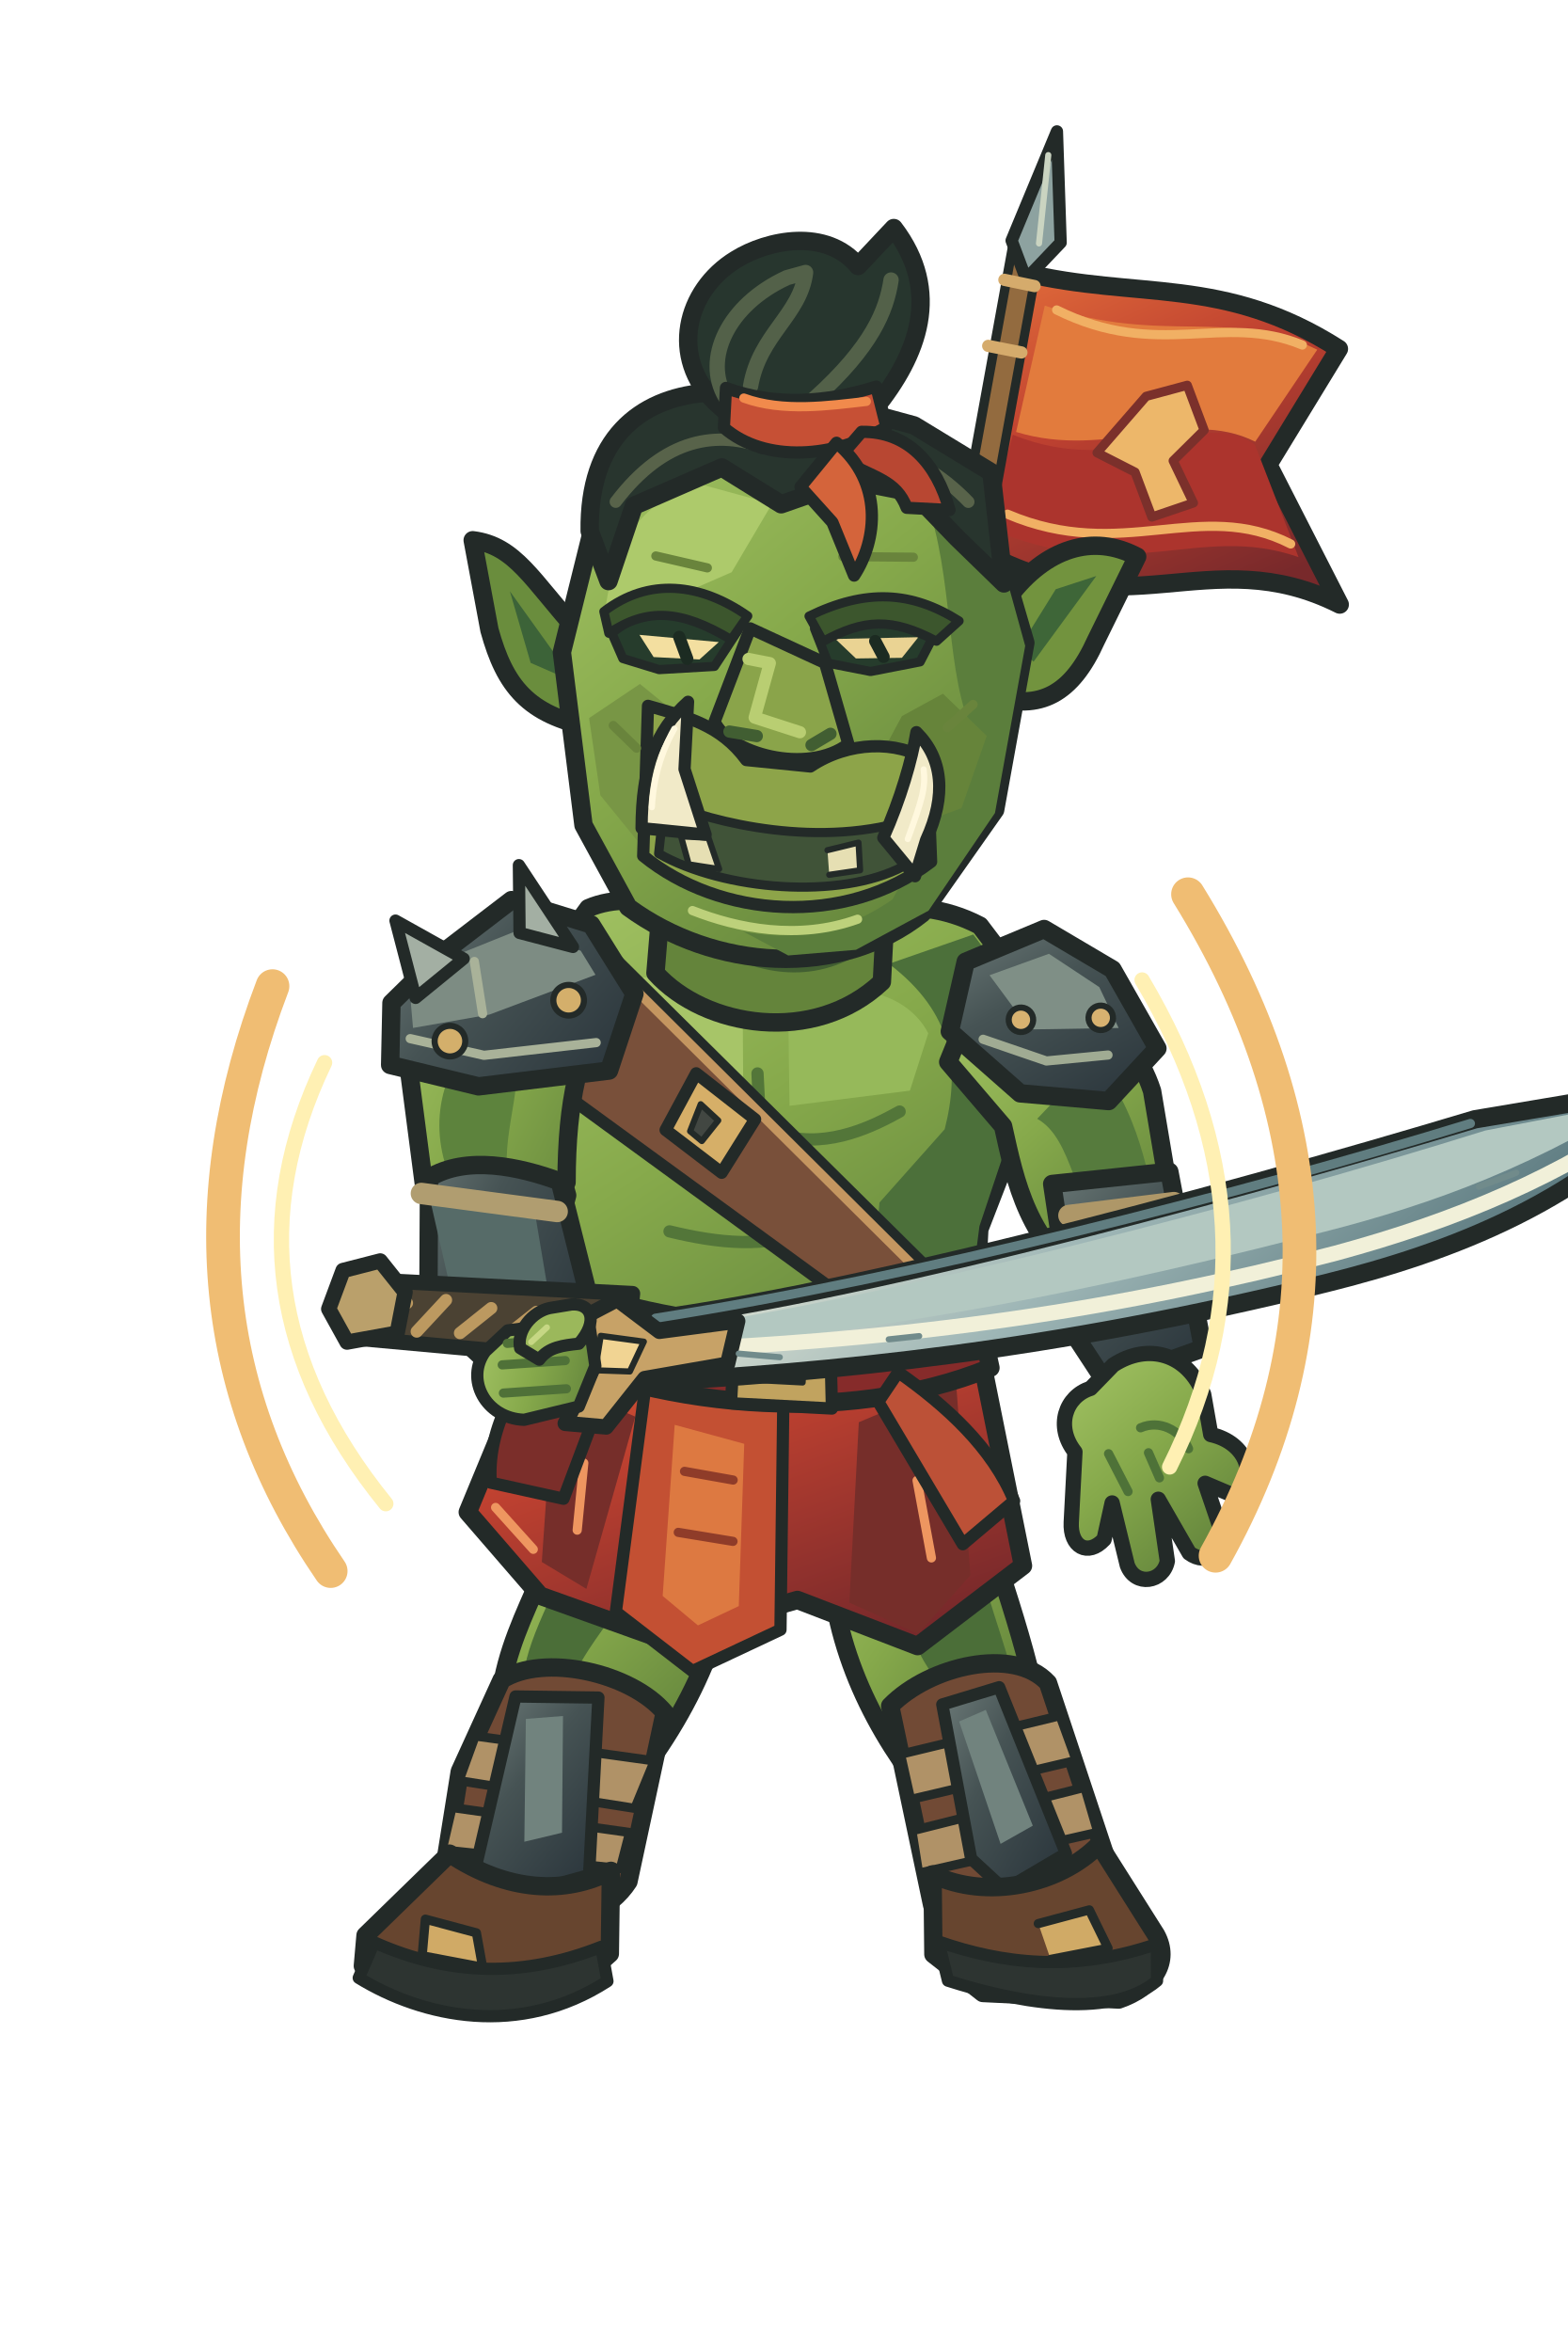
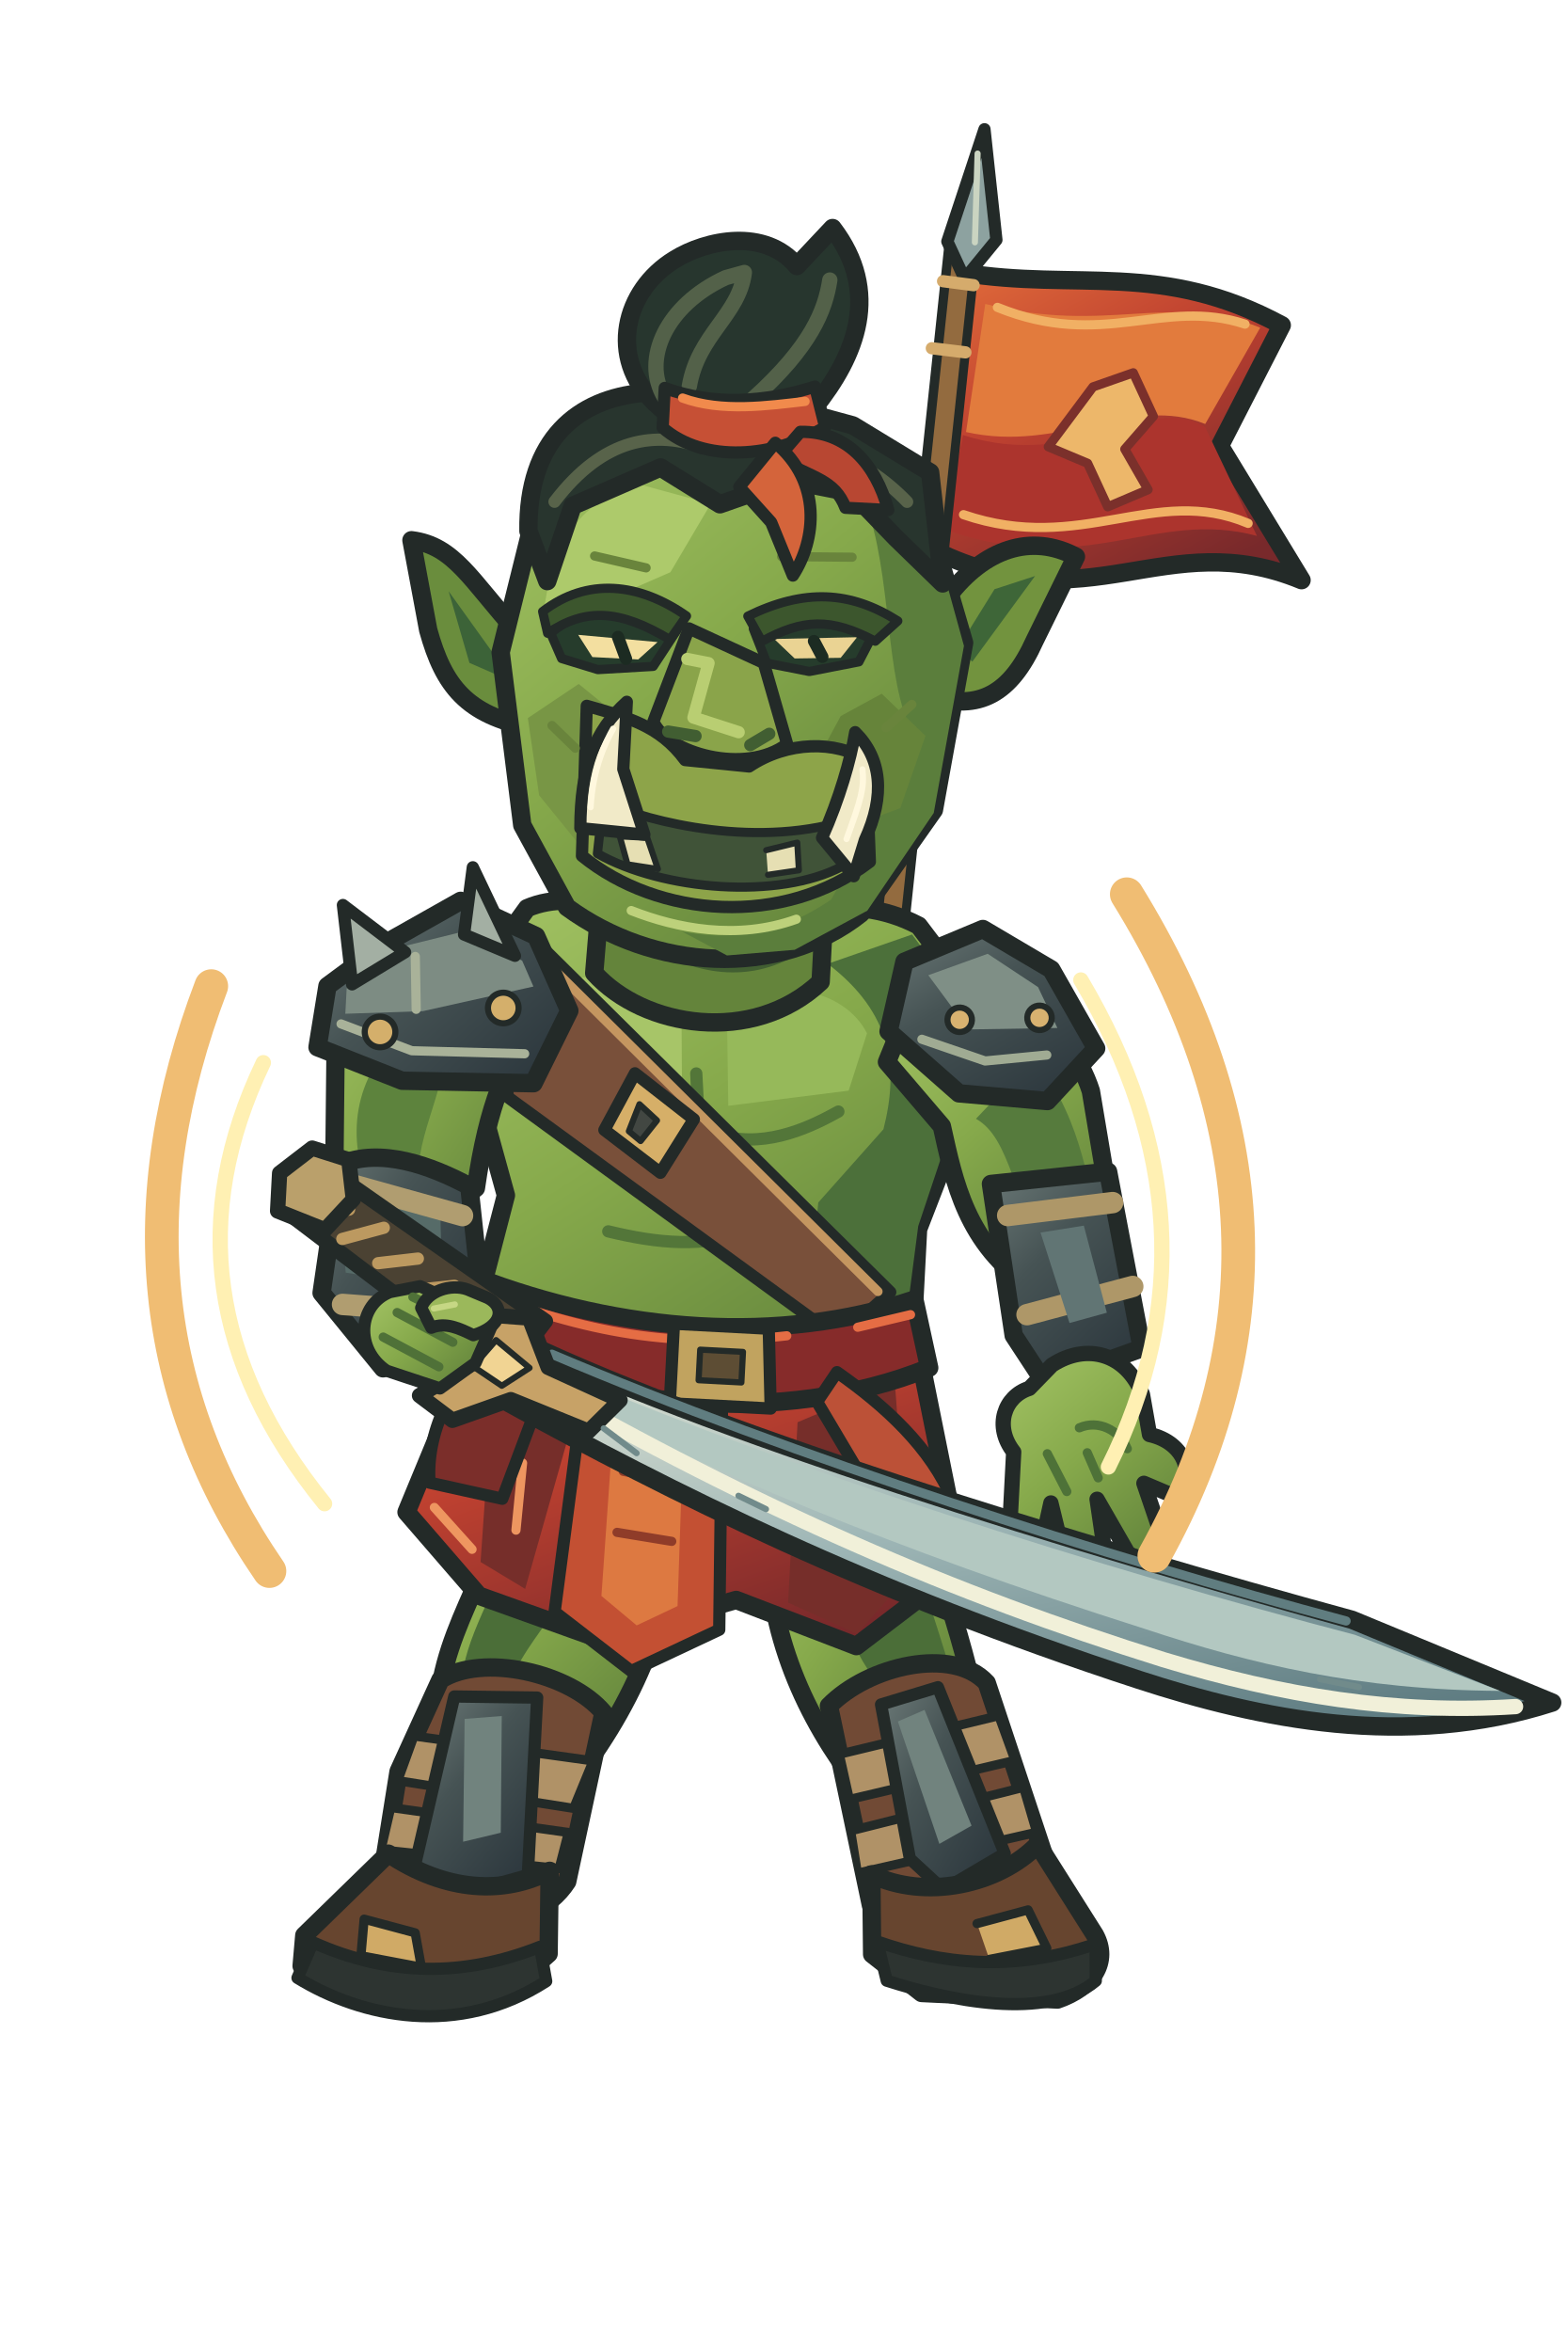
<svg xmlns="http://www.w3.org/2000/svg" width="512" height="768" viewBox="0 0 512 768">
  <defs>
    <linearGradient id="skin" x1="0" y1="0" x2=".8" y2="1">
      <stop stop-color="#a4c465" />
      <stop offset=".48" stop-color="#86a94b" />
      <stop offset="1" stop-color="#60813b" />
    </linearGradient>
    <linearGradient id="iron" x1="0" y1="0" x2=".8" y2="1">
      <stop stop-color="#6b7977" />
      <stop offset=".42" stop-color="#465354" />
      <stop offset="1" stop-color="#2d383e" />
    </linearGradient>
    <linearGradient id="cloth" x1="0" y1="0" x2=".7" y2="1">
      <stop stop-color="#e16c3a" />
      <stop offset=".42" stop-color="#bf4130" />
      <stop offset="1" stop-color="#78292b" />
    </linearGradient>
    <linearGradient id="blade" x1="0" y1="0" x2="0" y2="1">
      <stop stop-color="#e6e8d8" />
      <stop offset=".48" stop-color="#9eb6b6" />
      <stop offset="1" stop-color="#5a787e" />
    </linearGradient>
  </defs>
-   <g id="hero-motion" stroke="#232a28" stroke-width="6" stroke-linejoin="round" stroke-linecap="round" transform="translate(0 -8)">
+   <g id="hero-motion" stroke="#232a28" stroke-width="6" stroke-linejoin="round" stroke-linecap="round" transform="translate(-20 -8)">
    <g id="hero-accessory">
-       <g id="banner" transform="rotate(6 334 100)">
+       <g id="banner" transform="rotate(1.75 334 100)">
        <path d="M334 97C372 102 399 91 439 111L420 151 448 194C403 177 379 211 328 188Z" fill="url(#cloth)" />
        <path d="M342 107C382 116 402 101 432 112L415 144C391 135 368 155 337 149Z" fill="#e27b3d" stroke="none" />
        <path d="M336 150C374 161 396 134 415 145L433 180C399 172 378 196 331 181Z" fill="#ac342d" stroke="none" />
        <path d="M346 108C381 121 400 103 427 111M337 176C376 188 399 164 430 176" fill="none" stroke="#f1b064" stroke-width="3" />
        <path d="M378 133L391 128 398 142 389 153 397 166 384 172 377 158 364 153 371 143Z" fill="#edb76a" stroke="#7b302b" stroke-width="3" />
        <path d="M334 89L308 435" fill="none" stroke="#232a28" stroke-width="12" />
        <path d="M334 90L308 435" fill="none" stroke="#936b3f" stroke-width="6" />
        <path d="M329 87L340 50 345 86 335 99Z" fill="#8da2a0" stroke-width="4" />
        <path d="M338 58L338 87" fill="none" stroke="#cad4c1" stroke-width="2" />
        <path d="M328 100L338 101M325 122L336 123M319 196L332 197" stroke="#d5ab6c" stroke-width="4" />
      </g>
    </g>
    <g id="legs">
      <g id="pose-left-leg" transform="rotate(5 229 500)">
        <path d="M187 487C186 523 168 542 169 573L216 590C235 560 242 532 242 499Z" fill="url(#skin)" />
        <path d="M186 524C178 547 173 558 178 573L190 577C187 554 209 536 209 523Z" fill="#4b6e38" stroke="none" />
        <path d="M169 562C182 552 211 556 223 568L216 624C206 643 173 646 155 635L158 593Z" fill="#714a35" />
        <path d="M162 581L221 584 216 600 158 596ZM158 605L215 608 213 620 156 619" fill="#b09267" stroke-width="3" />
        <path d="M174 567L201 565 203 623 179 632 166 623Z" fill="url(#iron)" stroke-width="4" />
        <path d="M178 574L190 572 193 610 181 614Z" fill="#71837e" stroke="none" />
        <path d="M157 620C177 631 196 630 210 621L212 648C194 668 160 673 132 659L132 649Z" fill="#67452f" />
        <path d="M135 651C161 660 185 658 209 646L212 657C185 678 153 674 131 663Z" fill="#2d3431" stroke-width="4" />
        <path d="M151 642L168 645 171 656 151 654Z" fill="#d0aa66" stroke-width="3" />
      </g>
      <g id="pose-right-leg" transform="rotate(-5 277 500)">
        <path d="M272 496C265 529 273 559 287 584L333 570C329 537 320 513 318 487Z" fill="url(#skin)" />
        <path d="M291 522C291 548 301 560 311 573L327 567C324 546 318 530 318 516Z" fill="#4b6e38" stroke="none" />
        <path d="M285 566C299 554 327 550 337 563L352 626C335 640 309 642 293 632Z" fill="#714a35" />
        <path d="M287 582L340 574 344 589 289 597ZM290 607L346 598 349 613 291 621" fill="#b09267" stroke-width="3" />
        <path d="M302 567L321 563 338 619 317 629 307 618Z" fill="url(#iron)" stroke-width="4" />
        <path d="M307 573L316 570 328 609 317 614" fill="#71837e" stroke="none" />
        <path d="M294 622C311 632 335 629 349 617L365 648C369 657 363 665 351 668L307 662 292 648Z" fill="#67452f" />
        <path d="M294 644C314 653 337 658 365 651L364 663C347 675 315 665 296 657Z" fill="#2d3431" stroke-width="4" />
        <path d="M327 641L344 638 349 651 330 653" fill="#d0aa66" stroke-width="3" />
      </g>
    </g>
    <g id="hero-body" transform="rotate(3 253 500)">
      <g id="waist-cloth">
        <path d="M176 442C208 453 275 456 315 437L335 515 302 543 262 530 218 545 178 533 153 507Z" fill="url(#cloth)" />
        <path d="M179 463L178 522 193 530 206 473ZM279 471L279 530 302 539 318 519 310 456Z" fill="#762e2a" stroke="none" />
        <path d="M209 460L254 465 257 540 229 555 203 537Z" fill="#c35033" stroke-width="4" />
        <path d="M219 475L242 480 243 533 230 540 218 531Z" fill="#dd7941" stroke="none" />
        <path d="M223 490L239 492M222 510L240 512" fill="none" stroke="#8f3c29" stroke-width="3" />
        <path d="M162 505L175 518M190 489L189 511M299 489L305 514" fill="none" stroke="#ee9660" stroke-width="3" />
      </g>
      <g id="torso">
        <path d="M182 308C198 300 221 309 241 310 264 307 286 296 310 307L337 339 315 406 315 447C268 470 210 465 171 446L180 402 160 342Z" fill="url(#skin)" />
        <path d="M281 321C303 336 306 354 302 374L282 399 280 447 312 444 315 405 333 340 308 310Z" fill="#4c703a" stroke="none" />
        <path d="M184 340C195 323 219 330 234 337L236 371C215 380 193 370 183 354Z" fill="#a7c568" stroke="none" />
        <path d="M249 339C264 325 287 329 295 343L290 362 251 369Z" fill="#96b95a" stroke="none" />
        <path d="M194 374C210 386 226 387 238 379M250 379C265 382 279 374 287 369M240 359L243 388M214 412C230 415 246 416 260 409" fill="none" stroke="#537639" stroke-width="4" />
        <path d="M187 320C178 329 174 344 179 370L291 443 307 427Z" fill="#79503a" stroke-width="4" />
        <path d="M189 325L303 427" fill="none" stroke="#c49660" stroke-width="3" />
        <path d="M220 360L240 374 230 392 211 379Z" fill="#d6af68" stroke-width="4" />
        <path d="M222 370L228 375 223 382 219 379Z" fill="#424742" stroke-width="2" />
        <path d="M171 429C220 445 272 446 315 429L321 451C274 473 211 470 165 450Z" fill="#862b2a" />
        <path d="M171 433C209 446 238 449 274 443M297 439L314 434" fill="none" stroke="#e56d44" stroke-width="3" />
        <path d="M237 441L268 441 270 467 237 467Z" fill="#c1a35f" stroke-width="4" />
        <path d="M246 449L260 449 260 459 246 459Z" fill="#5d4d34" stroke-width="2" />
        <path d="M179 448C165 464 158 481 160 497L184 501 197 460Z" fill="#7b2e2a" stroke-width="4" />
        <path d="M291 454C307 464 323 477 331 494L315 509 285 464Z" fill="#bc5137" stroke-width="4" />
      </g>
      <g id="left-arm">
        <path d="M310 329C337 319 361 337 369 358L379 403 353 423C331 410 326 390 321 372L302 352Z" fill="url(#skin)" />
        <path d="M350 348C369 371 368 389 376 403L360 415C345 395 344 375 332 369Z" fill="#567b3d" stroke="none" />
        <path d="M338 390L376 384 390 441 359 454 348 439Z" fill="url(#iron)" />
        <path d="M344 400L378 394M352 432L386 421" fill="none" stroke="#ae9768" stroke-width="7" />
        <path d="M355 405L369 402 378 430 366 434Z" fill="#617574" stroke="none" />
        <path d="M361 448C372 440 385 443 391 456L394 469C406 471 410 482 404 489L393 485 399 500C401 507 395 512 389 508L378 491 382 511C381 518 372 520 369 513L363 493 361 505C356 511 350 508 350 500L350 477C343 469 346 459 354 456Z" fill="url(#skin)" stroke-width="5" />
        <path d="M371 468C377 465 384 468 387 474M361 477L368 489M378 484L374 476" fill="none" stroke="#4e7238" stroke-width="3" />
        <path d="M306 319L331 307 354 319 370 344 355 362 326 361 302 342Z" fill="url(#iron)" />
        <path d="M314 323L333 315 350 325 357 338 328 340Z" fill="#7f8f86" stroke="none" />
        <path d="M313 344L334 350 354 347" fill="none" stroke="#a0ab93" stroke-width="3" />
        <circle cx="325" cy="337" r="4" fill="#d8b270" stroke-width="2" />
        <circle cx="351" cy="335" r="4" fill="#d8b270" stroke-width="2" />
      </g>
-       <g id="right-arm" transform="rotate(-22 158 331)">
+       <g id="right-arm" transform="rotate(-14 158 331)">
        <path d="M177 326C151 314 124 327 116 351L108 390 126 415 153 401C162 375 171 362 183 351Z" fill="url(#skin)" />
        <path d="M133 351C117 364 114 385 121 402L135 406C132 387 145 375 151 358Z" fill="#5d833d" stroke="none" />
        <path d="M111 385C125 382 140 391 151 400L148 435 112 453 97 425Z" fill="url(#iron)" />
        <path d="M109 392L140 407 136 431 106 420Z" fill="#566b68" stroke="none" />
        <path d="M107 389L147 409M103 430L143 441" fill="none" stroke="#b09d70" stroke-width="7" />
        <path d="M139 317L166 308 188 324 194 350 178 371 136 362 111 346 118 327Z" fill="url(#iron)" />
        <path d="M124 329L145 319 165 318 182 331 184 340 147 341 122 337Z" fill="#7d8c83" stroke="none" />
        <path d="M120 340L141 353 177 361M148 323L145 340" fill="none" stroke="#a9b299" stroke-width="3" />
        <path d="M126 328L128 302 145 321ZM165 319L172 298 180 329Z" fill="#a3afa3" stroke-width="4" />
        <circle cx="132" cy="345" r="5" fill="#d4af6b" stroke-width="2" />
        <circle cx="173" cy="345" r="5" fill="#d4af6b" stroke-width="2" />
      </g>
      <g id="head">
        <path d="M206 295L205 328C222 345 258 349 279 327L279 293Z" fill="#64843b" />
        <path d="M220 315C236 324 254 328 271 316" fill="none" stroke="#425f32" stroke-width="4" />
        <path d="M174 218C158 202 152 191 138 190L145 219C151 237 159 246 180 249Z" fill="#6a8d3d" />
        <path d="M167 226L151 206 159 229 175 235Z" fill="#3c6338" stroke="none" />
        <path d="M314 199C325 183 340 177 355 184L343 212C336 230 326 236 310 232Z" fill="#72933e" />
        <path d="M323 220L342 191 329 196 318 216Z" fill="#3e6638" stroke="none" />
        <path d="M181 163C204 144 247 143 279 155L306 174 320 214 313 269 291 304C265 327 224 326 195 307L179 281 169 225Z" fill="url(#skin)" />
        <path d="M283 165C295 187 294 222 303 241L294 274 281 300C264 313 248 315 233 313L248 320 270 317 293 303 313 270 320 215 308 179Z" fill="#5b7e3c" stroke="none" />
        <path d="M182 217C183 190 191 174 212 168L235 173 223 196 197 209Z" fill="#adca6b" stroke="none" />
        <path d="M179 246L195 234 221 253 224 277 203 292 184 271Z" fill="#789645" stroke="none" />
        <path d="M281 240L294 232 309 245 302 269 281 278 272 259Z" fill="#66843a" stroke="none" />
        <path d="M198 241C211 244 222 246 231 257L252 258C264 249 280 248 290 254L293 287C266 310 225 309 199 290Z" fill="#8da449" stroke-width="4" />
        <path d="M205 272C221 278 257 285 287 273L284 289C264 301 226 300 204 289Z" fill="#405338" stroke-width="3" />
        <path d="M211 283L220 283 224 293 214 292ZM259 285L269 282 270 291 260 293" fill="#e6dfb3" stroke-width="2" />
        <path d="M198 281C197 261 201 249 211 239L211 261 219 282Z" fill="#f1eac8" stroke-width="4" />
        <path d="M277 280C282 267 285 254 286 245 295 253 297 265 291 280L288 292Z" fill="#f1eac8" stroke-width="4" />
        <path d="M201 274C201 261 205 252 207 248M285 280C289 267 290 263 289 257" fill="none" stroke="#fff8de" stroke-width="2" />
        <path d="M230 214L220 245C225 255 251 261 264 250L255 224Z" fill="#8aa44a" stroke-width="4" />
        <path d="M230 224L237 225 233 243 248 247" fill="none" stroke="#b9ce72" stroke-width="4" />
        <path d="M225 248L234 249M252 251L258 247" fill="none" stroke="#415e32" stroke-width="4" />
        <path d="M185 218C195 208 213 207 226 215L219 227 201 229 189 226Z" fill="#263c2c" stroke-width="3" />
        <path d="M251 213C265 205 280 206 291 211L286 222 270 226 256 224Z" fill="#263c2c" stroke-width="3" />
        <path d="M194 218L220 219 214 225 199 225Z" fill="#f3dfa0" stroke="none" />
        <path d="M258 216L285 214 280 221 265 222Z" fill="#ead393" stroke="none" />
        <path d="M207 218L210 225M271 216L274 221" fill="none" stroke="#1c2b22" stroke-width="4" />
        <path d="M182 211C196 199 213 200 229 210L224 218C207 209 196 209 184 218Z" fill="#3c562d" stroke-width="3" />
        <path d="M249 209C267 199 282 199 298 208L291 215C276 208 267 209 254 217Z" fill="#3c562d" stroke-width="3" />
        <path d="M198 192L215 195M259 189L282 188M187 248L195 255M304 235L296 243" fill="none" stroke="#69843c" stroke-width="3" />
        <path d="M216 307C231 312 251 315 270 307" fill="none" stroke="#bdd17b" stroke-width="3" />
        <path d="M176 185C174 155 190 141 211 138L243 137 280 145 306 159 312 195 296 181 281 167 260 164 238 173 218 162 190 176 183 201Z" fill="#28352e" />
        <path d="M184 175C199 153 216 150 232 155M246 154C264 148 284 155 299 169" fill="none" stroke="#58634a" stroke-width="4" />
        <path d="M215 141C199 127 203 105 219 94 229 87 248 82 259 94L270 81C287 101 280 122 267 140L256 151 231 154Z" fill="#27362e" />
        <path d="M218 139C210 127 217 109 236 99L242 97C241 111 228 118 226 135M247 138C265 120 269 108 270 98" fill="none" stroke="#536149" stroke-width="5" />
        <path d="M218 136C234 141 251 139 267 133L271 146C255 157 232 160 218 149Z" fill="#c65035" stroke-width="4" />
        <path d="M224 139C237 143 252 140 264 138" fill="none" stroke="#f18a4c" stroke-width="3" />
        <path d="M263 148C278 147 288 157 293 172L279 172C275 163 268 163 256 157Z" fill="#b84732" stroke-width="4" />
        <path d="M255 152C271 164 270 183 263 195L255 178 244 167Z" fill="#d4643b" stroke-width="4" />
      </g>
    </g>
-     <g id="hero-weapon" transform="rotate(3 253 500) rotate(-22 158 331) rotate(-24 151 458)">
+     <g id="hero-weapon" transform="rotate(3 253 500) rotate(-14 158 331)">
      <g id="sword">
        <path d="M91 397L108 387 167 448 150 463Z" fill="#4b4233" stroke-width="5" />
        <path d="M98 399L111 400M107 409L121 408M117 419L130 420M128 430L140 431M138 441L151 441" stroke="#bc9960" stroke-width="4" />
        <path d="M88 396L91 384 103 378 114 384 113 397 102 405Z" fill="#baa06b" stroke-width="5" />
        <path d="M153 449C209 492 326 554 407 594L466 633C416 639 371 620 335 600 254 555 197 511 149 471Z" fill="url(#blade)" />
        <path d="M164 462C232 509 332 563 407 599L450 626C405 617 372 602 340 584 263 542 210 506 164 470Z" fill="#b3c8c1" stroke="none" />
        <path d="M159 466C224 522 281 561 344 595 380 614 415 627 454 632" fill="none" stroke="#f1f0d9" stroke-width="5" />
        <path d="M167 459C238 507 333 559 405 594" fill="none" stroke="#607d80" stroke-width="3" />
        <path d="M162 446L165 463 186 478 174 486 151 471 131 474 122 464 141 457 140 440Z" fill="#c7a267" stroke-width="5" />
        <path d="M141 458L150 451 159 462 149 466Z" fill="#f1d493" stroke-width="2" />
        <path d="M179 486L188 496M218 516L226 522M393 611L405 616" stroke="#718b8b" stroke-width="2" />
      </g>
      <g id="right-hand-grip" stroke-width="4">
        <path d="M119 429C108 431 104 445 113 454L129 463 142 457 151 444C150 436 143 432 136 434L129 429Z" fill="url(#skin)" />
        <path d="M120 436L136 449M114 443L130 456M126 432L143 445" fill="none" stroke="#4f7138" stroke-width="3" />
        <path d="M144 433C139 430 131 431 128 436L130 443C135 442 139 445 143 448 153 447 155 441 150 437Z" fill="#9bb85b" />
        <path d="M132 437L139 437" fill="none" stroke="#c6d784" stroke-width="2" />
      </g>
    </g>
    <path d="M89 330Q49 435 108 521M388 300Q456 410 397 516" fill="none" stroke="#f0bd73" stroke-width="11" stroke-linecap="round" stroke-linejoin="round" />
    <path d="M106 355Q70 430 126 499M373 328Q421 409 382 487" fill="none" stroke="#fff0b3" stroke-width="5" stroke-linecap="round" stroke-linejoin="round" />
  </g>
</svg>
